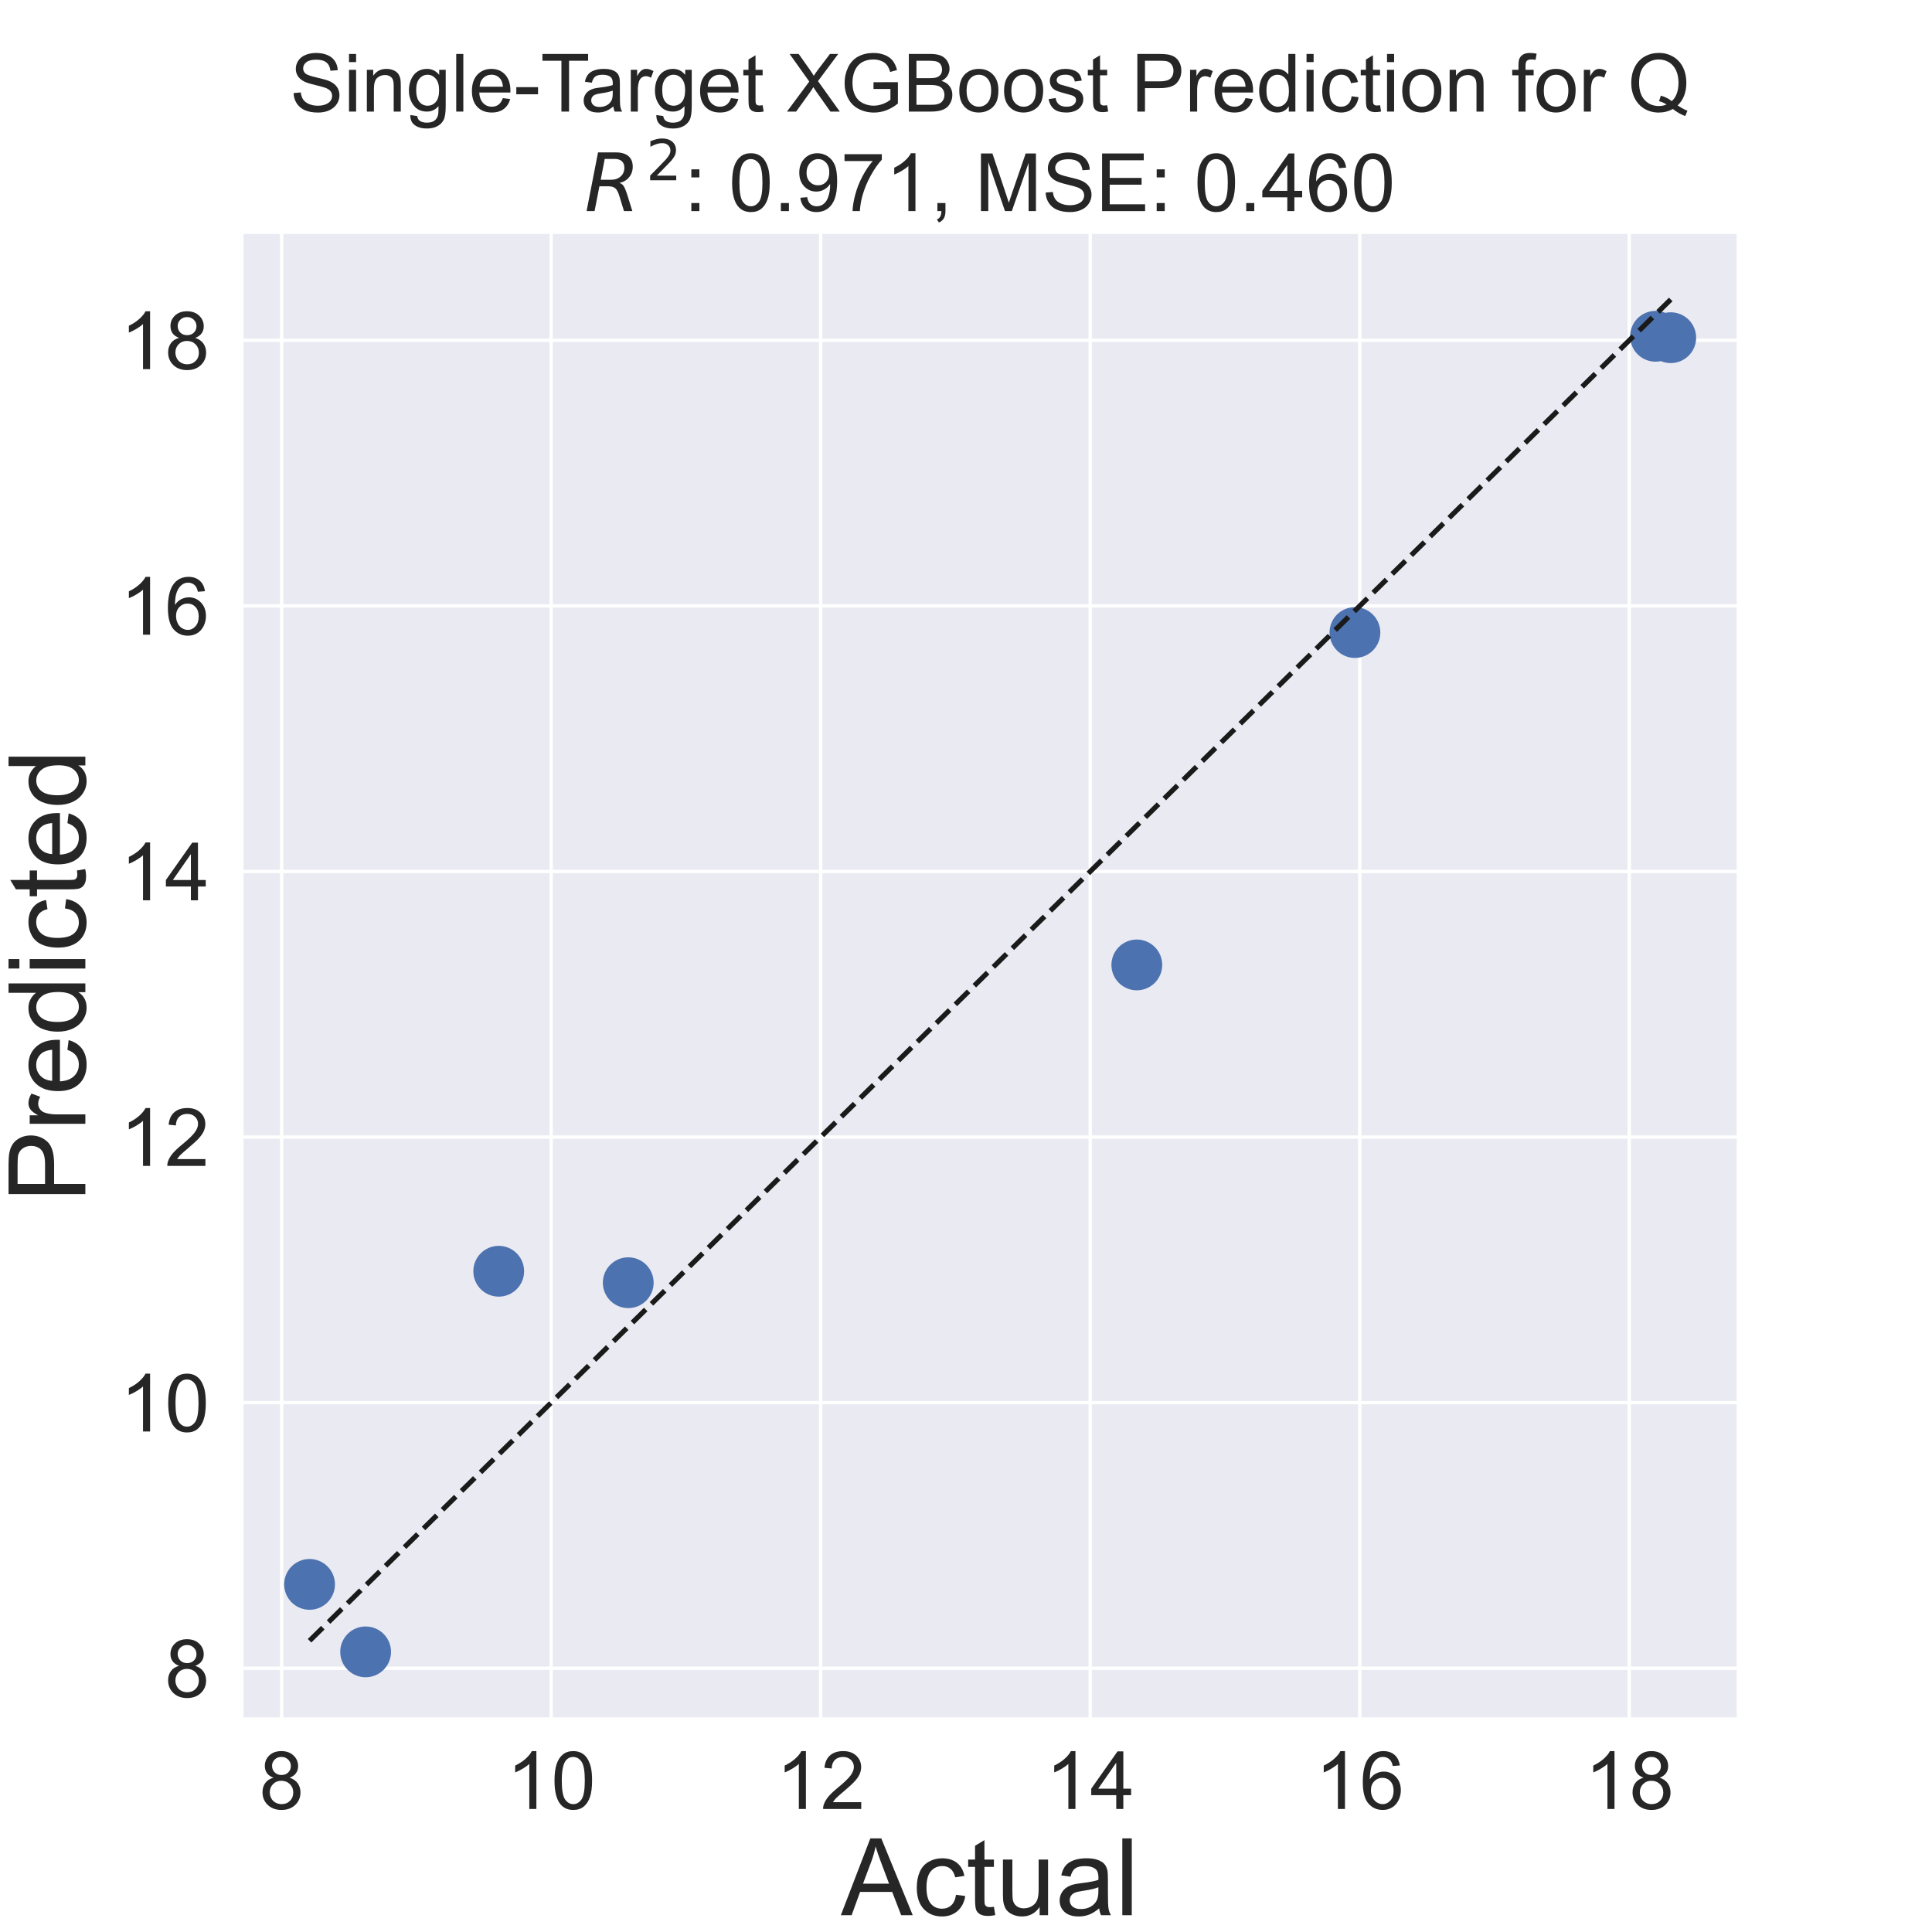
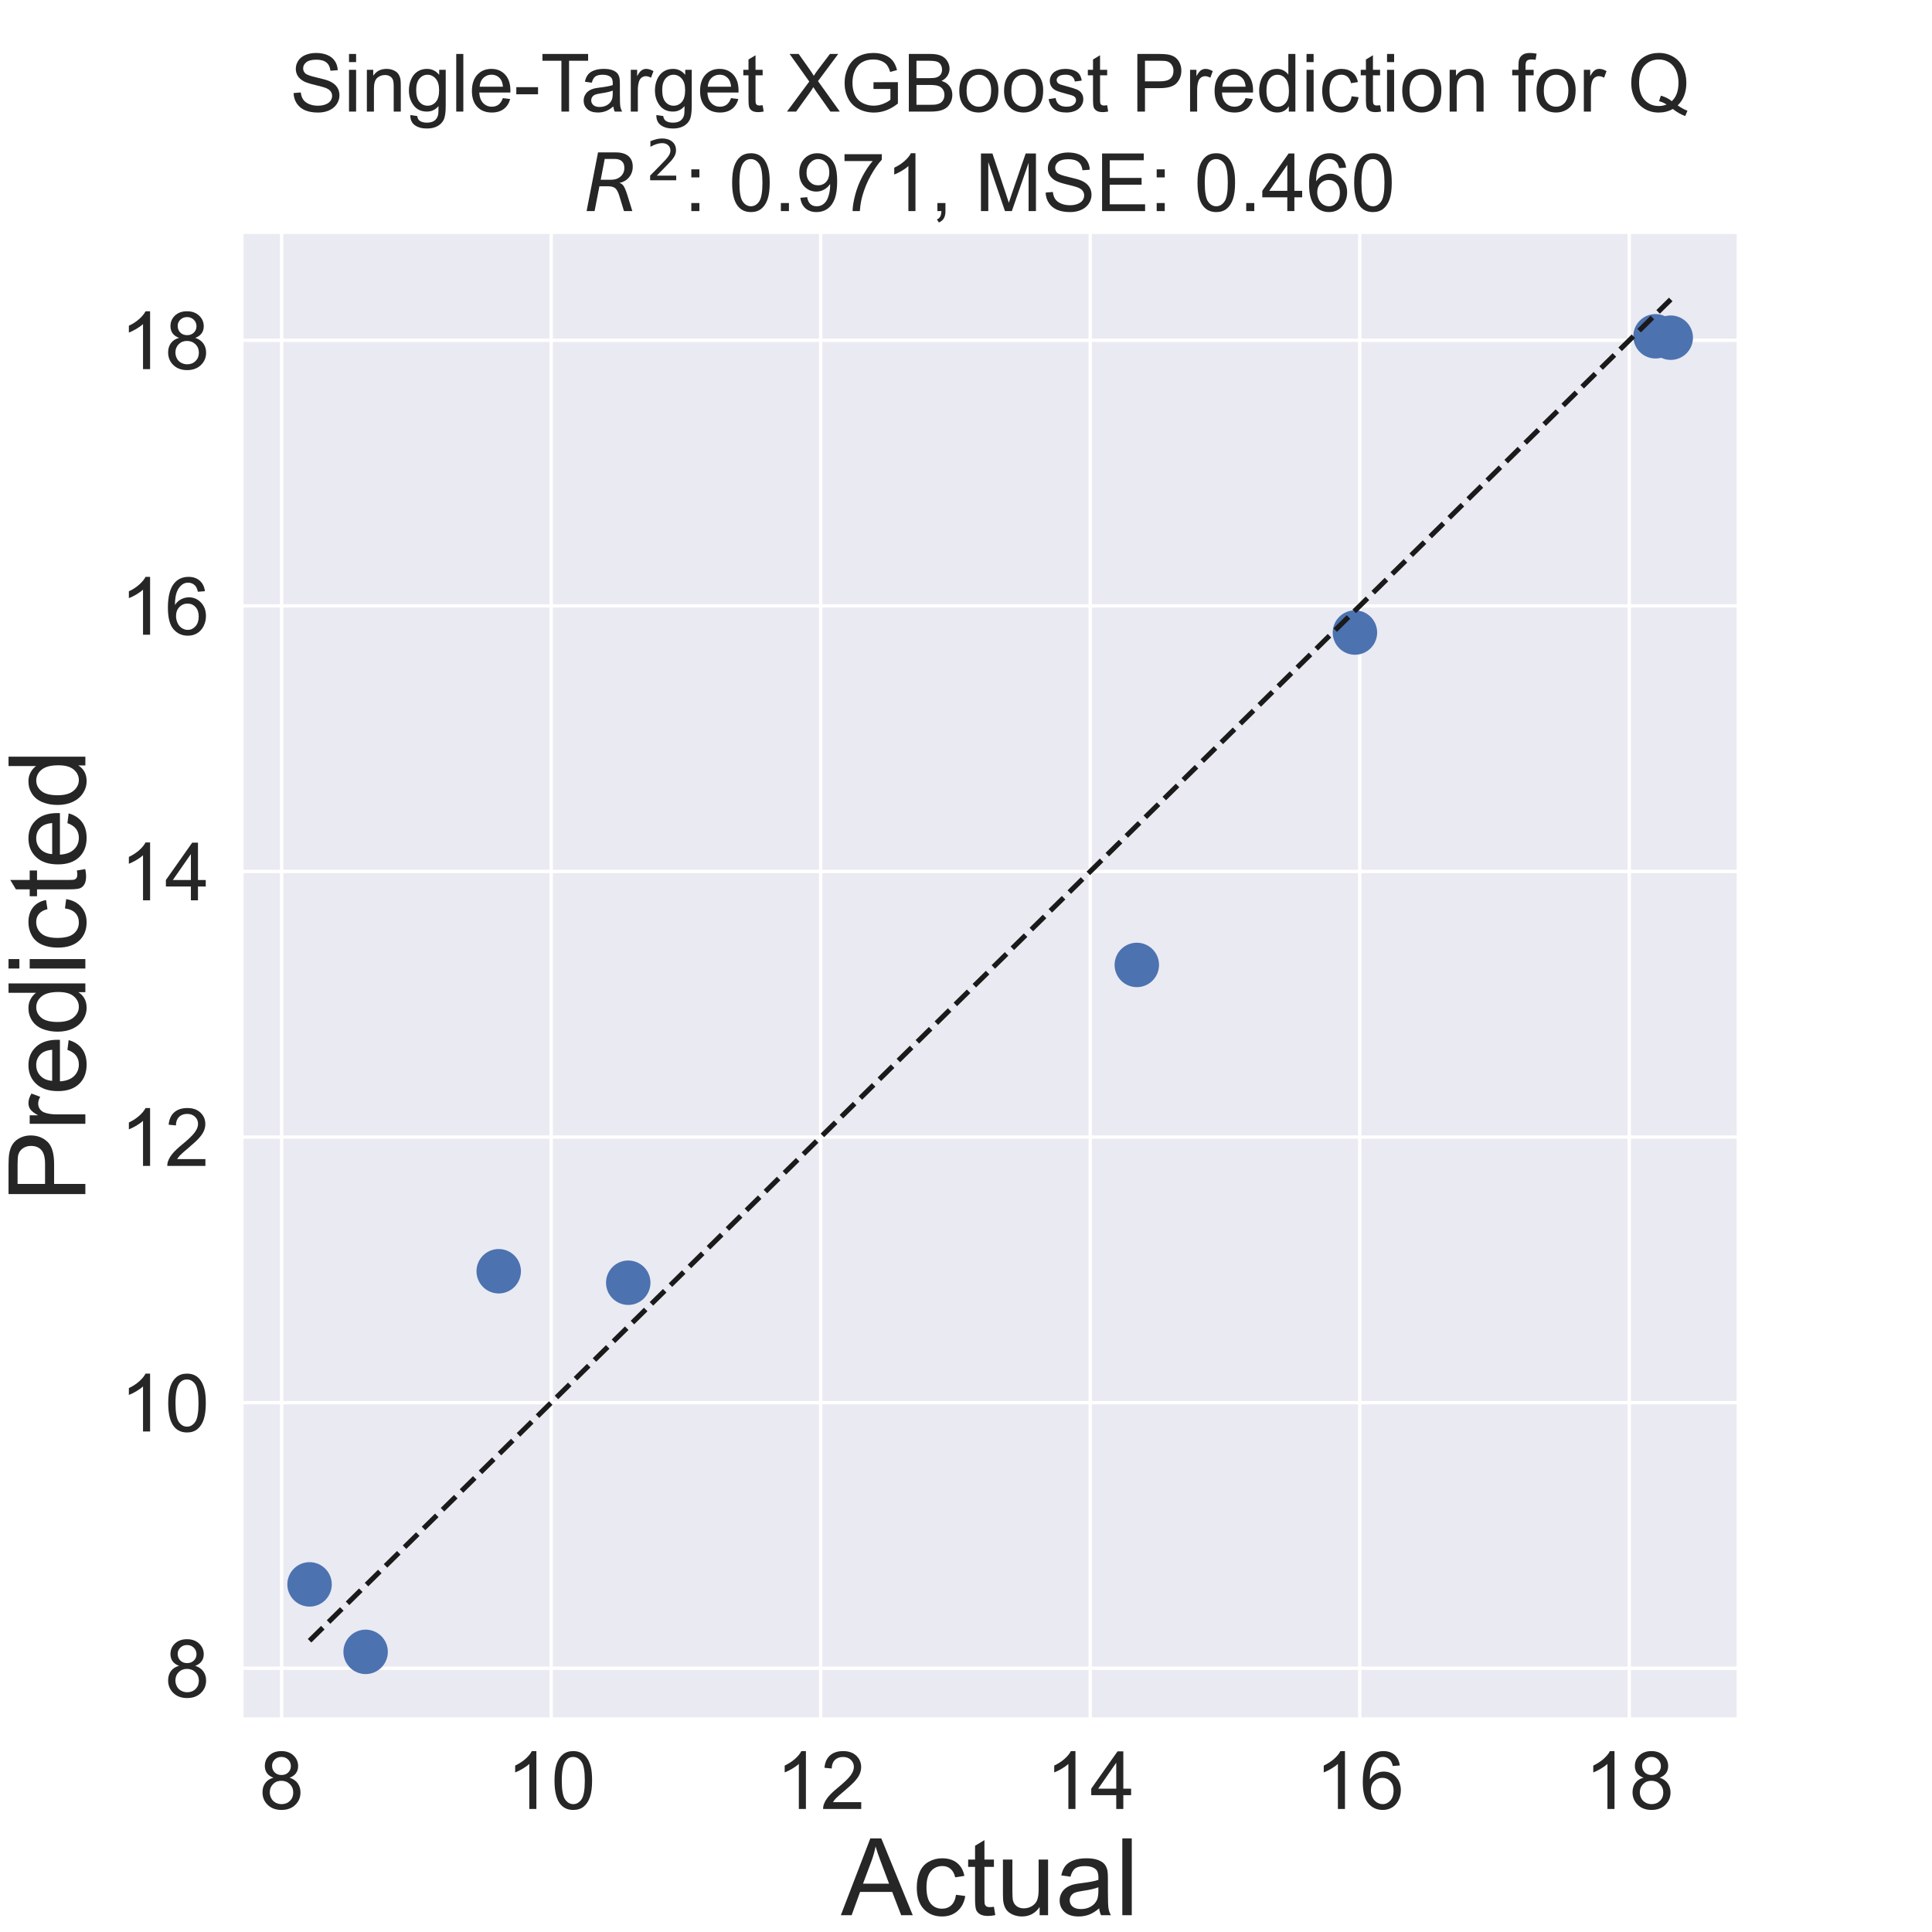
<svg xmlns="http://www.w3.org/2000/svg" xmlns:xlink="http://www.w3.org/1999/xlink" width="576pt" height="576pt" viewBox="0 0 576 576" version="1.1">
  <defs>
    <style type="text/css">*{stroke-linejoin: round; stroke-linecap: butt}</style>
  </defs>
  <g id="figure_1">
    <g id="patch_1">
      <path d="M 0 576  L 576 576  L 576 0  L 0 0  z " style="fill: #ffffff" />
    </g>
    <g id="axes_1">
      <g id="patch_2">
        <path d="M 72 512.64  L 518.4 512.64  L 518.4 69.12  L 72 69.12  z " style="fill: #eaeaf2" />
      </g>
      <g id="matplotlib.axis_1">
        <g id="xtick_1">
          <g id="line2d_1">
-             <path d="M 83.964 512.64  L 83.964 69.12  " clip-path="url(#pb77d2d6c33)" style="fill: none; stroke: #ffffff; stroke-linecap: round" />
+             <path d="M 83.964 512.64  L 83.964 69.12  " clip-path="url(#p59453b54fd)" style="fill: none; stroke: #ffffff; stroke-linecap: round" />
          </g>
          <g id="text_1">
            <g style="fill: #262626" transform="translate(77.29081 539.3188) scale(0.24 -0.24)">
              <defs>
                <path id="ArialMT-38" d="M 1131 2484  Q 781 2613 612 2850  Q 444 3088 444 3419  Q 444 3919 803 4259  Q 1163 4600 1759 4600  Q 2359 4600 2725 4251  Q 3091 3903 3091 3403  Q 3091 3084 2923 2848  Q 2756 2613 2416 2484  Q 2838 2347 3058 2040  Q 3278 1734 3278 1309  Q 3278 722 2862 322  Q 2447 -78 1769 -78  Q 1091 -78 675 323  Q 259 725 259 1325  Q 259 1772 486 2073  Q 713 2375 1131 2484  z M 1019 3438  Q 1019 3113 1228 2906  Q 1438 2700 1772 2700  Q 2097 2700 2305 2904  Q 2513 3109 2513 3406  Q 2513 3716 2298 3927  Q 2084 4138 1766 4138  Q 1444 4138 1231 3931  Q 1019 3725 1019 3438  z M 838 1322  Q 838 1081 952 856  Q 1066 631 1291 507  Q 1516 384 1775 384  Q 2178 384 2440 643  Q 2703 903 2703 1303  Q 2703 1709 2433 1975  Q 2163 2241 1756 2241  Q 1359 2241 1098 1978  Q 838 1716 838 1322  z " transform="scale(0.015625)" />
              </defs>
              <use xlink:href="#ArialMT-38" />
            </g>
          </g>
        </g>
        <g id="xtick_2">
          <g id="line2d_2">
-             <path d="M 164.321 512.64  L 164.321 69.12  " clip-path="url(#pb77d2d6c33)" style="fill: none; stroke: #ffffff; stroke-linecap: round" />
+             <path d="M 164.321 512.64  L 164.321 69.12  " clip-path="url(#p59453b54fd)" style="fill: none; stroke: #ffffff; stroke-linecap: round" />
          </g>
          <g id="text_2">
            <g style="fill: #262626" transform="translate(150.9745 539.3188) scale(0.24 -0.24)">
              <defs>
                <path id="ArialMT-31" d="M 2384 0  L 1822 0  L 1822 3584  Q 1619 3391 1289 3197  Q 959 3003 697 2906  L 697 3450  Q 1169 3672 1522 3987  Q 1875 4303 2022 4600  L 2384 4600  L 2384 0  z " transform="scale(0.015625)" />
                <path id="ArialMT-30" d="M 266 2259  Q 266 3072 433 3567  Q 600 4063 929 4331  Q 1259 4600 1759 4600  Q 2128 4600 2406 4451  Q 2684 4303 2865 4023  Q 3047 3744 3150 3342  Q 3253 2941 3253 2259  Q 3253 1453 3087 958  Q 2922 463 2592 192  Q 2263 -78 1759 -78  Q 1097 -78 719 397  Q 266 969 266 2259  z M 844 2259  Q 844 1131 1108 757  Q 1372 384 1759 384  Q 2147 384 2411 759  Q 2675 1134 2675 2259  Q 2675 3391 2411 3762  Q 2147 4134 1753 4134  Q 1366 4134 1134 3806  Q 844 3388 844 2259  z " transform="scale(0.015625)" />
              </defs>
              <use xlink:href="#ArialMT-31" />
              <use xlink:href="#ArialMT-30" x="55.615" />
            </g>
          </g>
        </g>
        <g id="xtick_3">
          <g id="line2d_3">
-             <path d="M 244.678 512.64  L 244.678 69.12  " clip-path="url(#pb77d2d6c33)" style="fill: none; stroke: #ffffff; stroke-linecap: round" />
+             <path d="M 244.678 512.64  L 244.678 69.12  " clip-path="url(#p59453b54fd)" style="fill: none; stroke: #ffffff; stroke-linecap: round" />
          </g>
          <g id="text_3">
            <g style="fill: #262626" transform="translate(231.3314 539.3188) scale(0.24 -0.24)">
              <defs>
                <path id="ArialMT-32" d="M 3222 541  L 3222 0  L 194 0  Q 188 203 259 391  Q 375 700 629 1000  Q 884 1300 1366 1694  Q 2113 2306 2375 2664  Q 2638 3022 2638 3341  Q 2638 3675 2398 3904  Q 2159 4134 1775 4134  Q 1369 4134 1125 3890  Q 881 3647 878 3216  L 300 3275  Q 359 3922 746 4261  Q 1134 4600 1788 4600  Q 2447 4600 2831 4234  Q 3216 3869 3216 3328  Q 3216 3053 3103 2787  Q 2991 2522 2730 2228  Q 2469 1934 1863 1422  Q 1356 997 1212 845  Q 1069 694 975 541  L 3222 541  z " transform="scale(0.015625)" />
              </defs>
              <use xlink:href="#ArialMT-31" />
              <use xlink:href="#ArialMT-32" x="55.615" />
            </g>
          </g>
        </g>
        <g id="xtick_4">
          <g id="line2d_4">
-             <path d="M 325.034 512.64  L 325.034 69.12  " clip-path="url(#pb77d2d6c33)" style="fill: none; stroke: #ffffff; stroke-linecap: round" />
+             <path d="M 325.034 512.64  L 325.034 69.12  " clip-path="url(#p59453b54fd)" style="fill: none; stroke: #ffffff; stroke-linecap: round" />
          </g>
          <g id="text_4">
            <g style="fill: #262626" transform="translate(311.6882 539.3188) scale(0.24 -0.24)">
              <defs>
                <path id="ArialMT-34" d="M 2069 0  L 2069 1097  L 81 1097  L 81 1613  L 2172 4581  L 2631 4581  L 2631 1613  L 3250 1613  L 3250 1097  L 2631 1097  L 2631 0  L 2069 0  z M 2069 1613  L 2069 3678  L 634 1613  L 2069 1613  z " transform="scale(0.015625)" />
              </defs>
              <use xlink:href="#ArialMT-31" />
              <use xlink:href="#ArialMT-34" x="55.615" />
            </g>
          </g>
        </g>
        <g id="xtick_5">
          <g id="line2d_5">
-             <path d="M 405.391 512.64  L 405.391 69.12  " clip-path="url(#pb77d2d6c33)" style="fill: none; stroke: #ffffff; stroke-linecap: round" />
+             <path d="M 405.391 512.64  L 405.391 69.12  " clip-path="url(#p59453b54fd)" style="fill: none; stroke: #ffffff; stroke-linecap: round" />
          </g>
          <g id="text_5">
            <g style="fill: #262626" transform="translate(392.0451 539.3188) scale(0.24 -0.24)">
              <defs>
                <path id="ArialMT-36" d="M 3184 3459  L 2625 3416  Q 2550 3747 2413 3897  Q 2184 4138 1850 4138  Q 1581 4138 1378 3988  Q 1113 3794 959 3422  Q 806 3050 800 2363  Q 1003 2672 1297 2822  Q 1591 2972 1913 2972  Q 2475 2972 2870 2558  Q 3266 2144 3266 1488  Q 3266 1056 3080 686  Q 2894 316 2569 119  Q 2244 -78 1831 -78  Q 1128 -78 684 439  Q 241 956 241 2144  Q 241 3472 731 4075  Q 1159 4600 1884 4600  Q 2425 4600 2770 4297  Q 3116 3994 3184 3459  z M 888 1484  Q 888 1194 1011 928  Q 1134 663 1356 523  Q 1578 384 1822 384  Q 2178 384 2434 671  Q 2691 959 2691 1453  Q 2691 1928 2437 2201  Q 2184 2475 1800 2475  Q 1419 2475 1153 2201  Q 888 1928 888 1484  z " transform="scale(0.015625)" />
              </defs>
              <use xlink:href="#ArialMT-31" />
              <use xlink:href="#ArialMT-36" x="55.615" />
            </g>
          </g>
        </g>
        <g id="xtick_6">
          <g id="line2d_6">
-             <path d="M 485.748 512.64  L 485.748 69.12  " clip-path="url(#pb77d2d6c33)" style="fill: none; stroke: #ffffff; stroke-linecap: round" />
+             <path d="M 485.748 512.64  L 485.748 69.12  " clip-path="url(#p59453b54fd)" style="fill: none; stroke: #ffffff; stroke-linecap: round" />
          </g>
          <g id="text_6">
            <g style="fill: #262626" transform="translate(472.4019 539.3188) scale(0.24 -0.24)">
              <use xlink:href="#ArialMT-31" />
              <use xlink:href="#ArialMT-38" x="55.615" />
            </g>
          </g>
        </g>
        <g id="text_7">
          <g style="fill: #262626" transform="translate(250.7325 570.9937) scale(0.32 -0.32)">
            <defs>
              <path id="ArialMT-41" d="M -9 0  L 1750 4581  L 2403 4581  L 4278 0  L 3588 0  L 3053 1388  L 1138 1388  L 634 0  L -9 0  z M 1313 1881  L 2866 1881  L 2388 3150  Q 2169 3728 2063 4100  Q 1975 3659 1816 3225  L 1313 1881  z " transform="scale(0.015625)" />
              <path id="ArialMT-63" d="M 2588 1216  L 3141 1144  Q 3050 572 2676 248  Q 2303 -75 1759 -75  Q 1078 -75 664 370  Q 250 816 250 1647  Q 250 2184 428 2587  Q 606 2991 970 3192  Q 1334 3394 1763 3394  Q 2303 3394 2647 3120  Q 2991 2847 3088 2344  L 2541 2259  Q 2463 2594 2264 2762  Q 2066 2931 1784 2931  Q 1359 2931 1093 2626  Q 828 2322 828 1663  Q 828 994 1084 691  Q 1341 388 1753 388  Q 2084 388 2306 591  Q 2528 794 2588 1216  z " transform="scale(0.015625)" />
              <path id="ArialMT-74" d="M 1650 503  L 1731 6  Q 1494 -44 1306 -44  Q 1000 -44 831 53  Q 663 150 594 308  Q 525 466 525 972  L 525 2881  L 113 2881  L 113 3319  L 525 3319  L 525 4141  L 1084 4478  L 1084 3319  L 1650 3319  L 1650 2881  L 1084 2881  L 1084 941  Q 1084 700 1114 631  Q 1144 563 1211 522  Q 1278 481 1403 481  Q 1497 481 1650 503  z " transform="scale(0.015625)" />
              <path id="ArialMT-75" d="M 2597 0  L 2597 488  Q 2209 -75 1544 -75  Q 1250 -75 995 37  Q 741 150 617 320  Q 494 491 444 738  Q 409 903 409 1263  L 409 3319  L 972 3319  L 972 1478  Q 972 1038 1006 884  Q 1059 663 1231 536  Q 1403 409 1656 409  Q 1909 409 2131 539  Q 2353 669 2445 892  Q 2538 1116 2538 1541  L 2538 3319  L 3100 3319  L 3100 0  L 2597 0  z " transform="scale(0.015625)" />
              <path id="ArialMT-61" d="M 2588 409  Q 2275 144 1986 34  Q 1697 -75 1366 -75  Q 819 -75 525 192  Q 231 459 231 875  Q 231 1119 342 1320  Q 453 1522 633 1644  Q 813 1766 1038 1828  Q 1203 1872 1538 1913  Q 2219 1994 2541 2106  Q 2544 2222 2544 2253  Q 2544 2597 2384 2738  Q 2169 2928 1744 2928  Q 1347 2928 1158 2789  Q 969 2650 878 2297  L 328 2372  Q 403 2725 575 2942  Q 747 3159 1072 3276  Q 1397 3394 1825 3394  Q 2250 3394 2515 3294  Q 2781 3194 2906 3042  Q 3031 2891 3081 2659  Q 3109 2516 3109 2141  L 3109 1391  Q 3109 606 3145 398  Q 3181 191 3288 0  L 2700 0  Q 2613 175 2588 409  z M 2541 1666  Q 2234 1541 1622 1453  Q 1275 1403 1131 1340  Q 988 1278 909 1158  Q 831 1038 831 891  Q 831 666 1001 516  Q 1172 366 1500 366  Q 1825 366 2078 508  Q 2331 650 2450 897  Q 2541 1088 2541 1459  L 2541 1666  z " transform="scale(0.015625)" />
              <path id="ArialMT-6c" d="M 409 0  L 409 4581  L 972 4581  L 972 0  L 409 0  z " transform="scale(0.015625)" />
            </defs>
            <use xlink:href="#ArialMT-41" />
            <use xlink:href="#ArialMT-63" x="66.699" />
            <use xlink:href="#ArialMT-74" x="116.699" />
            <use xlink:href="#ArialMT-75" x="144.482" />
            <use xlink:href="#ArialMT-61" x="200.098" />
            <use xlink:href="#ArialMT-6c" x="255.713" />
          </g>
        </g>
      </g>
      <g id="matplotlib.axis_2">
        <g id="ytick_1">
          <g id="line2d_7">
-             <path d="M 72 497.369  L 518.4 497.369  " clip-path="url(#pb77d2d6c33)" style="fill: none; stroke: #ffffff; stroke-linecap: round" />
+             <path d="M 72 497.369  L 518.4 497.369  " clip-path="url(#p59453b54fd)" style="fill: none; stroke: #ffffff; stroke-linecap: round" />
          </g>
          <g id="text_8">
            <g style="fill: #262626" transform="translate(49.15375 505.9587) scale(0.24 -0.24)">
              <use xlink:href="#ArialMT-38" />
            </g>
          </g>
        </g>
        <g id="ytick_2">
          <g id="line2d_8">
-             <path d="M 72 418.188  L 518.4 418.188  " clip-path="url(#pb77d2d6c33)" style="fill: none; stroke: #ffffff; stroke-linecap: round" />
+             <path d="M 72 418.188  L 518.4 418.188  " clip-path="url(#p59453b54fd)" style="fill: none; stroke: #ffffff; stroke-linecap: round" />
          </g>
          <g id="text_9">
            <g style="fill: #262626" transform="translate(35.8075 426.7769) scale(0.24 -0.24)">
              <use xlink:href="#ArialMT-31" />
              <use xlink:href="#ArialMT-30" x="55.615" />
            </g>
          </g>
        </g>
        <g id="ytick_3">
          <g id="line2d_9">
-             <path d="M 72 339.006  L 518.4 339.006  " clip-path="url(#pb77d2d6c33)" style="fill: none; stroke: #ffffff; stroke-linecap: round" />
+             <path d="M 72 339.006  L 518.4 339.006  " clip-path="url(#p59453b54fd)" style="fill: none; stroke: #ffffff; stroke-linecap: round" />
          </g>
          <g id="text_10">
            <g style="fill: #262626" transform="translate(35.8075 347.5951) scale(0.24 -0.24)">
              <use xlink:href="#ArialMT-31" />
              <use xlink:href="#ArialMT-32" x="55.615" />
            </g>
          </g>
        </g>
        <g id="ytick_4">
          <g id="line2d_10">
-             <path d="M 72 259.824  L 518.4 259.824  " clip-path="url(#pb77d2d6c33)" style="fill: none; stroke: #ffffff; stroke-linecap: round" />
+             <path d="M 72 259.824  L 518.4 259.824  " clip-path="url(#p59453b54fd)" style="fill: none; stroke: #ffffff; stroke-linecap: round" />
          </g>
          <g id="text_11">
            <g style="fill: #262626" transform="translate(35.8075 268.4132) scale(0.24 -0.24)">
              <use xlink:href="#ArialMT-31" />
              <use xlink:href="#ArialMT-34" x="55.615" />
            </g>
          </g>
        </g>
        <g id="ytick_5">
          <g id="line2d_11">
-             <path d="M 72 180.642  L 518.4 180.642  " clip-path="url(#pb77d2d6c33)" style="fill: none; stroke: #ffffff; stroke-linecap: round" />
+             <path d="M 72 180.642  L 518.4 180.642  " clip-path="url(#p59453b54fd)" style="fill: none; stroke: #ffffff; stroke-linecap: round" />
          </g>
          <g id="text_12">
            <g style="fill: #262626" transform="translate(35.8075 189.2314) scale(0.24 -0.24)">
              <use xlink:href="#ArialMT-31" />
              <use xlink:href="#ArialMT-36" x="55.615" />
            </g>
          </g>
        </g>
        <g id="ytick_6">
          <g id="line2d_12">
-             <path d="M 72 101.46  L 518.4 101.46  " clip-path="url(#pb77d2d6c33)" style="fill: none; stroke: #ffffff; stroke-linecap: round" />
+             <path d="M 72 101.46  L 518.4 101.46  " clip-path="url(#p59453b54fd)" style="fill: none; stroke: #ffffff; stroke-linecap: round" />
          </g>
          <g id="text_13">
            <g style="fill: #262626" transform="translate(35.8075 110.0495) scale(0.24 -0.24)">
              <use xlink:href="#ArialMT-31" />
              <use xlink:href="#ArialMT-38" x="55.615" />
            </g>
          </g>
        </g>
        <g id="text_14">
          <g style="fill: #262626" transform="translate(25.4475 358.47) rotate(-90) scale(0.32 -0.32)">
            <defs>
              <path id="ArialMT-50" d="M 494 0  L 494 4581  L 2222 4581  Q 2678 4581 2919 4538  Q 3256 4481 3484 4323  Q 3713 4166 3852 3881  Q 3991 3597 3991 3256  Q 3991 2672 3619 2267  Q 3247 1863 2275 1863  L 1100 1863  L 1100 0  L 494 0  z M 1100 2403  L 2284 2403  Q 2872 2403 3119 2622  Q 3366 2841 3366 3238  Q 3366 3525 3220 3729  Q 3075 3934 2838 4000  Q 2684 4041 2272 4041  L 1100 4041  L 1100 2403  z " transform="scale(0.015625)" />
              <path id="ArialMT-72" d="M 416 0  L 416 3319  L 922 3319  L 922 2816  Q 1116 3169 1280 3281  Q 1444 3394 1641 3394  Q 1925 3394 2219 3213  L 2025 2691  Q 1819 2813 1613 2813  Q 1428 2813 1281 2702  Q 1134 2591 1072 2394  Q 978 2094 978 1738  L 978 0  L 416 0  z " transform="scale(0.015625)" />
              <path id="ArialMT-65" d="M 2694 1069  L 3275 997  Q 3138 488 2766 206  Q 2394 -75 1816 -75  Q 1088 -75 661 373  Q 234 822 234 1631  Q 234 2469 665 2931  Q 1097 3394 1784 3394  Q 2450 3394 2872 2941  Q 3294 2488 3294 1666  Q 3294 1616 3291 1516  L 816 1516  Q 847 969 1125 678  Q 1403 388 1819 388  Q 2128 388 2347 550  Q 2566 713 2694 1069  z M 847 1978  L 2700 1978  Q 2663 2397 2488 2606  Q 2219 2931 1791 2931  Q 1403 2931 1139 2672  Q 875 2413 847 1978  z " transform="scale(0.015625)" />
              <path id="ArialMT-64" d="M 2575 0  L 2575 419  Q 2259 -75 1647 -75  Q 1250 -75 917 144  Q 584 363 401 755  Q 219 1147 219 1656  Q 219 2153 384 2558  Q 550 2963 881 3178  Q 1213 3394 1622 3394  Q 1922 3394 2156 3267  Q 2391 3141 2538 2938  L 2538 4581  L 3097 4581  L 3097 0  L 2575 0  z M 797 1656  Q 797 1019 1065 703  Q 1334 388 1700 388  Q 2069 388 2326 689  Q 2584 991 2584 1609  Q 2584 2291 2321 2609  Q 2059 2928 1675 2928  Q 1300 2928 1048 2622  Q 797 2316 797 1656  z " transform="scale(0.015625)" />
              <path id="ArialMT-69" d="M 425 3934  L 425 4581  L 988 4581  L 988 3934  L 425 3934  z M 425 0  L 425 3319  L 988 3319  L 988 0  L 425 0  z " transform="scale(0.015625)" />
            </defs>
            <use xlink:href="#ArialMT-50" />
            <use xlink:href="#ArialMT-72" x="66.699" />
            <use xlink:href="#ArialMT-65" x="100" />
            <use xlink:href="#ArialMT-64" x="155.615" />
            <use xlink:href="#ArialMT-69" x="211.23" />
            <use xlink:href="#ArialMT-63" x="233.447" />
            <use xlink:href="#ArialMT-74" x="283.447" />
            <use xlink:href="#ArialMT-65" x="311.23" />
            <use xlink:href="#ArialMT-64" x="366.846" />
          </g>
        </g>
      </g>
      <g id="PathCollection_1">
        <defs>
-           <path id="m17bc701dbe" d="M 0 7.071  C 1.875 7.071 3.674 6.326 5 5  C 6.326 3.674 7.071 1.875 7.071 0  C 7.071 -1.875 6.326 -3.674 5 -5  C 3.674 -6.326 1.875 -7.071 0 -7.071  C -1.875 -7.071 -3.674 -6.326 -5 -5  C -6.326 -3.674 -7.071 -1.875 -7.071 0  C -7.071 1.875 -6.326 3.674 -5 5  C -3.674 6.326 -1.875 7.071 0 7.071  z " style="stroke: #4c72b0" />
+           <path id="m75aaa56751" d="M 0 6.124  C 1.624 6.124 3.182 5.478 4.33 4.33  C 5.478 3.182 6.124 1.624 6.124 0  C 6.124 -1.624 5.478 -3.182 4.33 -4.33  C 3.182 -5.478 1.624 -6.124 0 -6.124  C -1.624 -6.124 -3.182 -5.478 -4.33 -4.33  C -5.478 -3.182 -6.124 -1.624 -6.124 0  C -6.124 1.624 -5.478 3.182 -4.33 4.33  C -3.182 5.478 -1.624 6.124 0 6.124  z " style="stroke: #4c72b0" />
        </defs>
-         <g clip-path="url(#pb77d2d6c33)">
-           <use xlink:href="#m17bc701dbe" x="403.955" y="188.584" style="fill: #4c72b0; stroke: #4c72b0" />
-           <use xlink:href="#m17bc701dbe" x="187.302" y="382.425" style="fill: #4c72b0; stroke: #4c72b0" />
-           <use xlink:href="#m17bc701dbe" x="498.109" y="100.678" style="fill: #4c72b0; stroke: #4c72b0" />
-           <use xlink:href="#m17bc701dbe" x="493.571" y="100.259" style="fill: #4c72b0; stroke: #4c72b0" />
-           <use xlink:href="#m17bc701dbe" x="92.291" y="472.363" style="fill: #4c72b0; stroke: #4c72b0" />
-           <use xlink:href="#m17bc701dbe" x="338.927" y="287.681" style="fill: #4c72b0; stroke: #4c72b0" />
-           <use xlink:href="#m17bc701dbe" x="109.008" y="492.48" style="fill: #4c72b0; stroke: #4c72b0" />
-           <use xlink:href="#m17bc701dbe" x="148.686" y="379.004" style="fill: #4c72b0; stroke: #4c72b0" />
+         <g clip-path="url(#p59453b54fd)">
+           <use xlink:href="#m75aaa56751" x="403.955" y="188.584" style="fill: #4c72b0; stroke: #4c72b0" />
+           <use xlink:href="#m75aaa56751" x="187.302" y="382.425" style="fill: #4c72b0; stroke: #4c72b0" />
+           <use xlink:href="#m75aaa56751" x="498.109" y="100.678" style="fill: #4c72b0; stroke: #4c72b0" />
+           <use xlink:href="#m75aaa56751" x="493.571" y="100.259" style="fill: #4c72b0; stroke: #4c72b0" />
+           <use xlink:href="#m75aaa56751" x="92.291" y="472.363" style="fill: #4c72b0; stroke: #4c72b0" />
+           <use xlink:href="#m75aaa56751" x="338.927" y="287.681" style="fill: #4c72b0; stroke: #4c72b0" />
+           <use xlink:href="#m75aaa56751" x="109.008" y="492.48" style="fill: #4c72b0; stroke: #4c72b0" />
+           <use xlink:href="#m75aaa56751" x="148.686" y="379.004" style="fill: #4c72b0; stroke: #4c72b0" />
        </g>
      </g>
      <g id="line2d_13">
-         <path d="M 92.291 489.164  L 498.109 89.28  " clip-path="url(#pb77d2d6c33)" style="fill: none; stroke-dasharray: 5.55,2.4; stroke-dashoffset: 0; stroke: #1a1a1a; stroke-width: 1.5" />
+         <path d="M 92.291 489.164  L 498.109 89.28  " clip-path="url(#p59453b54fd)" style="fill: none; stroke-dasharray: 5.55,2.4; stroke-dashoffset: 0; stroke: #1a1a1a; stroke-width: 1.5" />
      </g>
      <g id="patch_3">
        <path d="M 72 512.64  L 72 69.12  " style="fill: none; stroke: #ffffff; stroke-width: 1.25; stroke-linejoin: miter; stroke-linecap: square" />
      </g>
      <g id="patch_4">
        <path d="M 518.4 512.64  L 518.4 69.12  " style="fill: none; stroke: #ffffff; stroke-width: 1.25; stroke-linejoin: miter; stroke-linecap: square" />
      </g>
      <g id="patch_5">
        <path d="M 72 512.64  L 518.4 512.64  " style="fill: none; stroke: #ffffff; stroke-width: 1.25; stroke-linejoin: miter; stroke-linecap: square" />
      </g>
      <g id="patch_6">
        <path d="M 72 69.12  L 518.4 69.12  " style="fill: none; stroke: #ffffff; stroke-width: 1.25; stroke-linejoin: miter; stroke-linecap: square" />
      </g>
      <g id="text_15">
        <g style="fill: #262626" transform="translate(86.4525 33.26475) scale(0.24 -0.24)">
          <defs>
            <path id="ArialMT-53" d="M 288 1472  L 859 1522  Q 900 1178 1048 958  Q 1197 738 1509 602  Q 1822 466 2213 466  Q 2559 466 2825 569  Q 3091 672 3220 851  Q 3350 1031 3350 1244  Q 3350 1459 3225 1620  Q 3100 1781 2813 1891  Q 2628 1963 1997 2114  Q 1366 2266 1113 2400  Q 784 2572 623 2826  Q 463 3081 463 3397  Q 463 3744 659 4045  Q 856 4347 1234 4503  Q 1613 4659 2075 4659  Q 2584 4659 2973 4495  Q 3363 4331 3572 4012  Q 3781 3694 3797 3291  L 3216 3247  Q 3169 3681 2898 3903  Q 2628 4125 2100 4125  Q 1550 4125 1298 3923  Q 1047 3722 1047 3438  Q 1047 3191 1225 3031  Q 1400 2872 2139 2705  Q 2878 2538 3153 2413  Q 3553 2228 3743 1945  Q 3934 1663 3934 1294  Q 3934 928 3725 604  Q 3516 281 3123 101  Q 2731 -78 2241 -78  Q 1619 -78 1198 103  Q 778 284 539 648  Q 300 1013 288 1472  z " transform="scale(0.015625)" />
            <path id="ArialMT-6e" d="M 422 0  L 422 3319  L 928 3319  L 928 2847  Q 1294 3394 1984 3394  Q 2284 3394 2536 3286  Q 2788 3178 2913 3003  Q 3038 2828 3088 2588  Q 3119 2431 3119 2041  L 3119 0  L 2556 0  L 2556 2019  Q 2556 2363 2490 2533  Q 2425 2703 2258 2804  Q 2091 2906 1866 2906  Q 1506 2906 1245 2678  Q 984 2450 984 1813  L 984 0  L 422 0  z " transform="scale(0.015625)" />
            <path id="ArialMT-67" d="M 319 -275  L 866 -356  Q 900 -609 1056 -725  Q 1266 -881 1628 -881  Q 2019 -881 2231 -725  Q 2444 -569 2519 -288  Q 2563 -116 2559 434  Q 2191 0 1641 0  Q 956 0 581 494  Q 206 988 206 1678  Q 206 2153 378 2554  Q 550 2956 876 3175  Q 1203 3394 1644 3394  Q 2231 3394 2613 2919  L 2613 3319  L 3131 3319  L 3131 450  Q 3131 -325 2973 -648  Q 2816 -972 2473 -1159  Q 2131 -1347 1631 -1347  Q 1038 -1347 672 -1080  Q 306 -813 319 -275  z M 784 1719  Q 784 1066 1043 766  Q 1303 466 1694 466  Q 2081 466 2343 764  Q 2606 1063 2606 1700  Q 2606 2309 2336 2618  Q 2066 2928 1684 2928  Q 1309 2928 1046 2623  Q 784 2319 784 1719  z " transform="scale(0.015625)" />
            <path id="ArialMT-2d" d="M 203 1375  L 203 1941  L 1931 1941  L 1931 1375  L 203 1375  z " transform="scale(0.015625)" />
            <path id="ArialMT-54" d="M 1659 0  L 1659 4041  L 150 4041  L 150 4581  L 3781 4581  L 3781 4041  L 2266 4041  L 2266 0  L 1659 0  z " transform="scale(0.015625)" />
            <path id="ArialMT-20" transform="scale(0.015625)" />
            <path id="ArialMT-58" d="M 28 0  L 1800 2388  L 238 4581  L 959 4581  L 1791 3406  Q 2050 3041 2159 2844  Q 2313 3094 2522 3366  L 3444 4581  L 4103 4581  L 2494 2422  L 4228 0  L 3478 0  L 2325 1634  Q 2228 1775 2125 1941  Q 1972 1691 1906 1597  L 756 0  L 28 0  z " transform="scale(0.015625)" />
            <path id="ArialMT-47" d="M 2638 1797  L 2638 2334  L 4578 2338  L 4578 638  Q 4131 281 3656 101  Q 3181 -78 2681 -78  Q 2006 -78 1454 211  Q 903 500 622 1047  Q 341 1594 341 2269  Q 341 2938 620 3517  Q 900 4097 1425 4378  Q 1950 4659 2634 4659  Q 3131 4659 3532 4498  Q 3934 4338 4162 4050  Q 4391 3763 4509 3300  L 3963 3150  Q 3859 3500 3706 3700  Q 3553 3900 3268 4020  Q 2984 4141 2638 4141  Q 2222 4141 1919 4014  Q 1616 3888 1430 3681  Q 1244 3475 1141 3228  Q 966 2803 966 2306  Q 966 1694 1177 1281  Q 1388 869 1791 669  Q 2194 469 2647 469  Q 3041 469 3416 620  Q 3791 772 3984 944  L 3984 1797  L 2638 1797  z " transform="scale(0.015625)" />
            <path id="ArialMT-42" d="M 469 0  L 469 4581  L 2188 4581  Q 2713 4581 3030 4442  Q 3347 4303 3526 4014  Q 3706 3725 3706 3409  Q 3706 3116 3547 2856  Q 3388 2597 3066 2438  Q 3481 2316 3704 2022  Q 3928 1728 3928 1328  Q 3928 1006 3792 729  Q 3656 453 3456 303  Q 3256 153 2954 76  Q 2653 0 2216 0  L 469 0  z M 1075 2656  L 2066 2656  Q 2469 2656 2644 2709  Q 2875 2778 2992 2937  Q 3109 3097 3109 3338  Q 3109 3566 3000 3739  Q 2891 3913 2687 3977  Q 2484 4041 1991 4041  L 1075 4041  L 1075 2656  z M 1075 541  L 2216 541  Q 2509 541 2628 563  Q 2838 600 2978 687  Q 3119 775 3209 942  Q 3300 1109 3300 1328  Q 3300 1584 3169 1773  Q 3038 1963 2805 2039  Q 2572 2116 2134 2116  L 1075 2116  L 1075 541  z " transform="scale(0.015625)" />
            <path id="ArialMT-6f" d="M 213 1659  Q 213 2581 725 3025  Q 1153 3394 1769 3394  Q 2453 3394 2887 2945  Q 3322 2497 3322 1706  Q 3322 1066 3130 698  Q 2938 331 2570 128  Q 2203 -75 1769 -75  Q 1072 -75 642 372  Q 213 819 213 1659  z M 791 1659  Q 791 1022 1069 705  Q 1347 388 1769 388  Q 2188 388 2466 706  Q 2744 1025 2744 1678  Q 2744 2294 2464 2611  Q 2184 2928 1769 2928  Q 1347 2928 1069 2612  Q 791 2297 791 1659  z " transform="scale(0.015625)" />
            <path id="ArialMT-73" d="M 197 991  L 753 1078  Q 800 744 1014 566  Q 1228 388 1613 388  Q 2000 388 2187 545  Q 2375 703 2375 916  Q 2375 1106 2209 1216  Q 2094 1291 1634 1406  Q 1016 1563 777 1677  Q 538 1791 414 1992  Q 291 2194 291 2438  Q 291 2659 392 2848  Q 494 3038 669 3163  Q 800 3259 1026 3326  Q 1253 3394 1513 3394  Q 1903 3394 2198 3281  Q 2494 3169 2634 2976  Q 2775 2784 2828 2463  L 2278 2388  Q 2241 2644 2061 2787  Q 1881 2931 1553 2931  Q 1166 2931 1000 2803  Q 834 2675 834 2503  Q 834 2394 903 2306  Q 972 2216 1119 2156  Q 1203 2125 1616 2013  Q 2213 1853 2448 1751  Q 2684 1650 2818 1456  Q 2953 1263 2953 975  Q 2953 694 2789 445  Q 2625 197 2315 61  Q 2006 -75 1616 -75  Q 969 -75 630 194  Q 291 463 197 991  z " transform="scale(0.015625)" />
            <path id="ArialMT-66" d="M 556 0  L 556 2881  L 59 2881  L 59 3319  L 556 3319  L 556 3672  Q 556 4006 616 4169  Q 697 4388 901 4523  Q 1106 4659 1475 4659  Q 1713 4659 2000 4603  L 1916 4113  Q 1741 4144 1584 4144  Q 1328 4144 1222 4034  Q 1116 3925 1116 3625  L 1116 3319  L 1763 3319  L 1763 2881  L 1116 2881  L 1116 0  L 556 0  z " transform="scale(0.015625)" />
            <path id="ArialMT-51" d="M 3966 491  Q 4388 200 4744 66  L 4566 -356  Q 4072 -178 3581 206  Q 3072 -78 2456 -78  Q 1834 -78 1328 222  Q 822 522 548 1065  Q 275 1609 275 2291  Q 275 2969 550 3525  Q 825 4081 1333 4372  Q 1841 4663 2469 4663  Q 3103 4663 3612 4361  Q 4122 4059 4389 3517  Q 4656 2975 4656 2294  Q 4656 1728 4484 1276  Q 4313 825 3966 491  z M 2631 1266  Q 3156 1119 3497 828  Q 4031 1316 4031 2294  Q 4031 2850 3842 3265  Q 3653 3681 3289 3911  Q 2925 4141 2472 4141  Q 1794 4141 1347 3677  Q 900 3213 900 2291  Q 900 1397 1342 919  Q 1784 441 2472 441  Q 2797 441 3084 563  Q 2800 747 2484 825  L 2631 1266  z " transform="scale(0.015625)" />
          </defs>
          <use xlink:href="#ArialMT-53" />
          <use xlink:href="#ArialMT-69" x="66.699" />
          <use xlink:href="#ArialMT-6e" x="88.916" />
          <use xlink:href="#ArialMT-67" x="144.531" />
          <use xlink:href="#ArialMT-6c" x="200.146" />
          <use xlink:href="#ArialMT-65" x="222.363" />
          <use xlink:href="#ArialMT-2d" x="277.979" />
          <use xlink:href="#ArialMT-54" x="311.279" />
          <use xlink:href="#ArialMT-61" x="361.238" />
          <use xlink:href="#ArialMT-72" x="416.854" />
          <use xlink:href="#ArialMT-67" x="450.154" />
          <use xlink:href="#ArialMT-65" x="505.77" />
          <use xlink:href="#ArialMT-74" x="561.385" />
          <use xlink:href="#ArialMT-20" x="589.168" />
          <use xlink:href="#ArialMT-58" x="616.951" />
          <use xlink:href="#ArialMT-47" x="683.65" />
          <use xlink:href="#ArialMT-42" x="761.434" />
          <use xlink:href="#ArialMT-6f" x="828.133" />
          <use xlink:href="#ArialMT-6f" x="883.748" />
          <use xlink:href="#ArialMT-73" x="939.363" />
          <use xlink:href="#ArialMT-74" x="989.363" />
          <use xlink:href="#ArialMT-20" x="1017.146" />
          <use xlink:href="#ArialMT-50" x="1044.93" />
          <use xlink:href="#ArialMT-72" x="1111.629" />
          <use xlink:href="#ArialMT-65" x="1144.93" />
          <use xlink:href="#ArialMT-64" x="1200.545" />
          <use xlink:href="#ArialMT-69" x="1256.16" />
          <use xlink:href="#ArialMT-63" x="1278.377" />
          <use xlink:href="#ArialMT-74" x="1328.377" />
          <use xlink:href="#ArialMT-69" x="1356.16" />
          <use xlink:href="#ArialMT-6f" x="1378.377" />
          <use xlink:href="#ArialMT-6e" x="1433.992" />
          <use xlink:href="#ArialMT-20" x="1489.607" />
          <use xlink:href="#ArialMT-66" x="1517.391" />
          <use xlink:href="#ArialMT-6f" x="1545.174" />
          <use xlink:href="#ArialMT-72" x="1600.789" />
          <use xlink:href="#ArialMT-20" x="1634.09" />
          <use xlink:href="#ArialMT-51" x="1661.873" />
        </g>
        <g style="fill: #262626" transform="translate(174.24 63.12) scale(0.24 -0.24)">
          <defs>
            <path id="DejaVuSans-Oblique-52" d="M 1613 4147  L 1294 2491  L 2106 2491  Q 2584 2491 2879 2755  Q 3175 3019 3175 3444  Q 3175 3784 2976 3965  Q 2778 4147 2406 4147  L 1613 4147  z M 2772 2241  Q 2972 2194 3105 2009  Q 3238 1825 3413 1275  L 3809 0  L 3144 0  L 2778 1197  Q 2638 1659 2453 1815  Q 2269 1972 1888 1972  L 1191 1972  L 806 0  L 172 0  L 1081 4666  L 2503 4666  Q 3150 4666 3495 4373  Q 3841 4081 3841 3531  Q 3841 3044 3547 2687  Q 3253 2331 2772 2241  z " transform="scale(0.015625)" />
            <path id="DejaVuSans-32" d="M 1228 531  L 3431 531  L 3431 0  L 469 0  L 469 531  Q 828 903 1448 1529  Q 2069 2156 2228 2338  Q 2531 2678 2651 2914  Q 2772 3150 2772 3378  Q 2772 3750 2511 3984  Q 2250 4219 1831 4219  Q 1534 4219 1204 4116  Q 875 4013 500 3803  L 500 4441  Q 881 4594 1212 4672  Q 1544 4750 1819 4750  Q 2544 4750 2975 4387  Q 3406 4025 3406 3419  Q 3406 3131 3298 2873  Q 3191 2616 2906 2266  Q 2828 2175 2409 1742  Q 1991 1309 1228 531  z " transform="scale(0.015625)" />
            <path id="ArialMT-3a" d="M 578 2678  L 578 3319  L 1219 3319  L 1219 2678  L 578 2678  z M 578 0  L 578 641  L 1219 641  L 1219 0  L 578 0  z " transform="scale(0.015625)" />
            <path id="ArialMT-2e" d="M 581 0  L 581 641  L 1222 641  L 1222 0  L 581 0  z " transform="scale(0.015625)" />
            <path id="ArialMT-39" d="M 350 1059  L 891 1109  Q 959 728 1153 556  Q 1347 384 1650 384  Q 1909 384 2104 503  Q 2300 622 2425 820  Q 2550 1019 2634 1356  Q 2719 1694 2719 2044  Q 2719 2081 2716 2156  Q 2547 1888 2255 1720  Q 1963 1553 1622 1553  Q 1053 1553 659 1965  Q 266 2378 266 3053  Q 266 3750 677 4175  Q 1088 4600 1706 4600  Q 2153 4600 2523 4359  Q 2894 4119 3086 3673  Q 3278 3228 3278 2384  Q 3278 1506 3087 986  Q 2897 466 2520 194  Q 2144 -78 1638 -78  Q 1100 -78 759 220  Q 419 519 350 1059  z M 2653 3081  Q 2653 3566 2395 3850  Q 2138 4134 1775 4134  Q 1400 4134 1122 3828  Q 844 3522 844 3034  Q 844 2597 1108 2323  Q 1372 2050 1759 2050  Q 2150 2050 2401 2323  Q 2653 2597 2653 3081  z " transform="scale(0.015625)" />
            <path id="ArialMT-37" d="M 303 3981  L 303 4522  L 3269 4522  L 3269 4084  Q 2831 3619 2401 2847  Q 1972 2075 1738 1259  Q 1569 684 1522 0  L 944 0  Q 953 541 1156 1306  Q 1359 2072 1739 2783  Q 2119 3494 2547 3981  L 303 3981  z " transform="scale(0.015625)" />
            <path id="ArialMT-2c" d="M 569 0  L 569 641  L 1209 641  L 1209 0  Q 1209 -353 1084 -570  Q 959 -788 688 -906  L 531 -666  Q 709 -588 793 -436  Q 878 -284 888 0  L 569 0  z " transform="scale(0.015625)" />
            <path id="ArialMT-4d" d="M 475 0  L 475 4581  L 1388 4581  L 2472 1338  Q 2622 884 2691 659  Q 2769 909 2934 1394  L 4031 4581  L 4847 4581  L 4847 0  L 4263 0  L 4263 3834  L 2931 0  L 2384 0  L 1059 3900  L 1059 0  L 475 0  z " transform="scale(0.015625)" />
            <path id="ArialMT-45" d="M 506 0  L 506 4581  L 3819 4581  L 3819 4041  L 1113 4041  L 1113 2638  L 3647 2638  L 3647 2100  L 1113 2100  L 1113 541  L 3925 541  L 3925 0  L 506 0  z " transform="scale(0.015625)" />
          </defs>
          <use xlink:href="#DejaVuSans-Oblique-52" transform="translate(0 0.765625)" />
          <use xlink:href="#DejaVuSans-32" transform="translate(76.49919 39.04688) scale(0.7)" />
          <use xlink:href="#ArialMT-3a" transform="translate(123.7697 0.765625)" />
          <use xlink:href="#ArialMT-20" transform="translate(151.5529 0.765625)" />
          <use xlink:href="#ArialMT-30" transform="translate(179.3361 0.765625)" />
          <use xlink:href="#ArialMT-2e" transform="translate(234.9513 0.765625)" />
          <use xlink:href="#ArialMT-39" transform="translate(262.7345 0.765625)" />
          <use xlink:href="#ArialMT-37" transform="translate(318.3498 0.765625)" />
          <use xlink:href="#ArialMT-31" transform="translate(373.965 0.765625)" />
          <use xlink:href="#ArialMT-2c" transform="translate(429.5802 0.765625)" />
          <use xlink:href="#ArialMT-20" transform="translate(457.3635 0.765625)" />
          <use xlink:href="#ArialMT-4d" transform="translate(485.1467 0.765625)" />
          <use xlink:href="#ArialMT-53" transform="translate(568.4474 0.765625)" />
          <use xlink:href="#ArialMT-45" transform="translate(635.1467 0.765625)" />
          <use xlink:href="#ArialMT-3a" transform="translate(701.8459 0.765625)" />
          <use xlink:href="#ArialMT-20" transform="translate(729.6291 0.765625)" />
          <use xlink:href="#ArialMT-30" transform="translate(757.4123 0.765625)" />
          <use xlink:href="#ArialMT-2e" transform="translate(813.0275 0.765625)" />
          <use xlink:href="#ArialMT-34" transform="translate(840.8107 0.765625)" />
          <use xlink:href="#ArialMT-36" transform="translate(896.426 0.765625)" />
          <use xlink:href="#ArialMT-30" transform="translate(952.0412 0.765625)" />
        </g>
      </g>
    </g>
  </g>
  <defs>
-     <clipPath id="pb77d2d6c33">
+     <clipPath id="p59453b54fd">
      <rect x="72" y="69.12" width="446.4" height="443.52" />
    </clipPath>
  </defs>
</svg>
